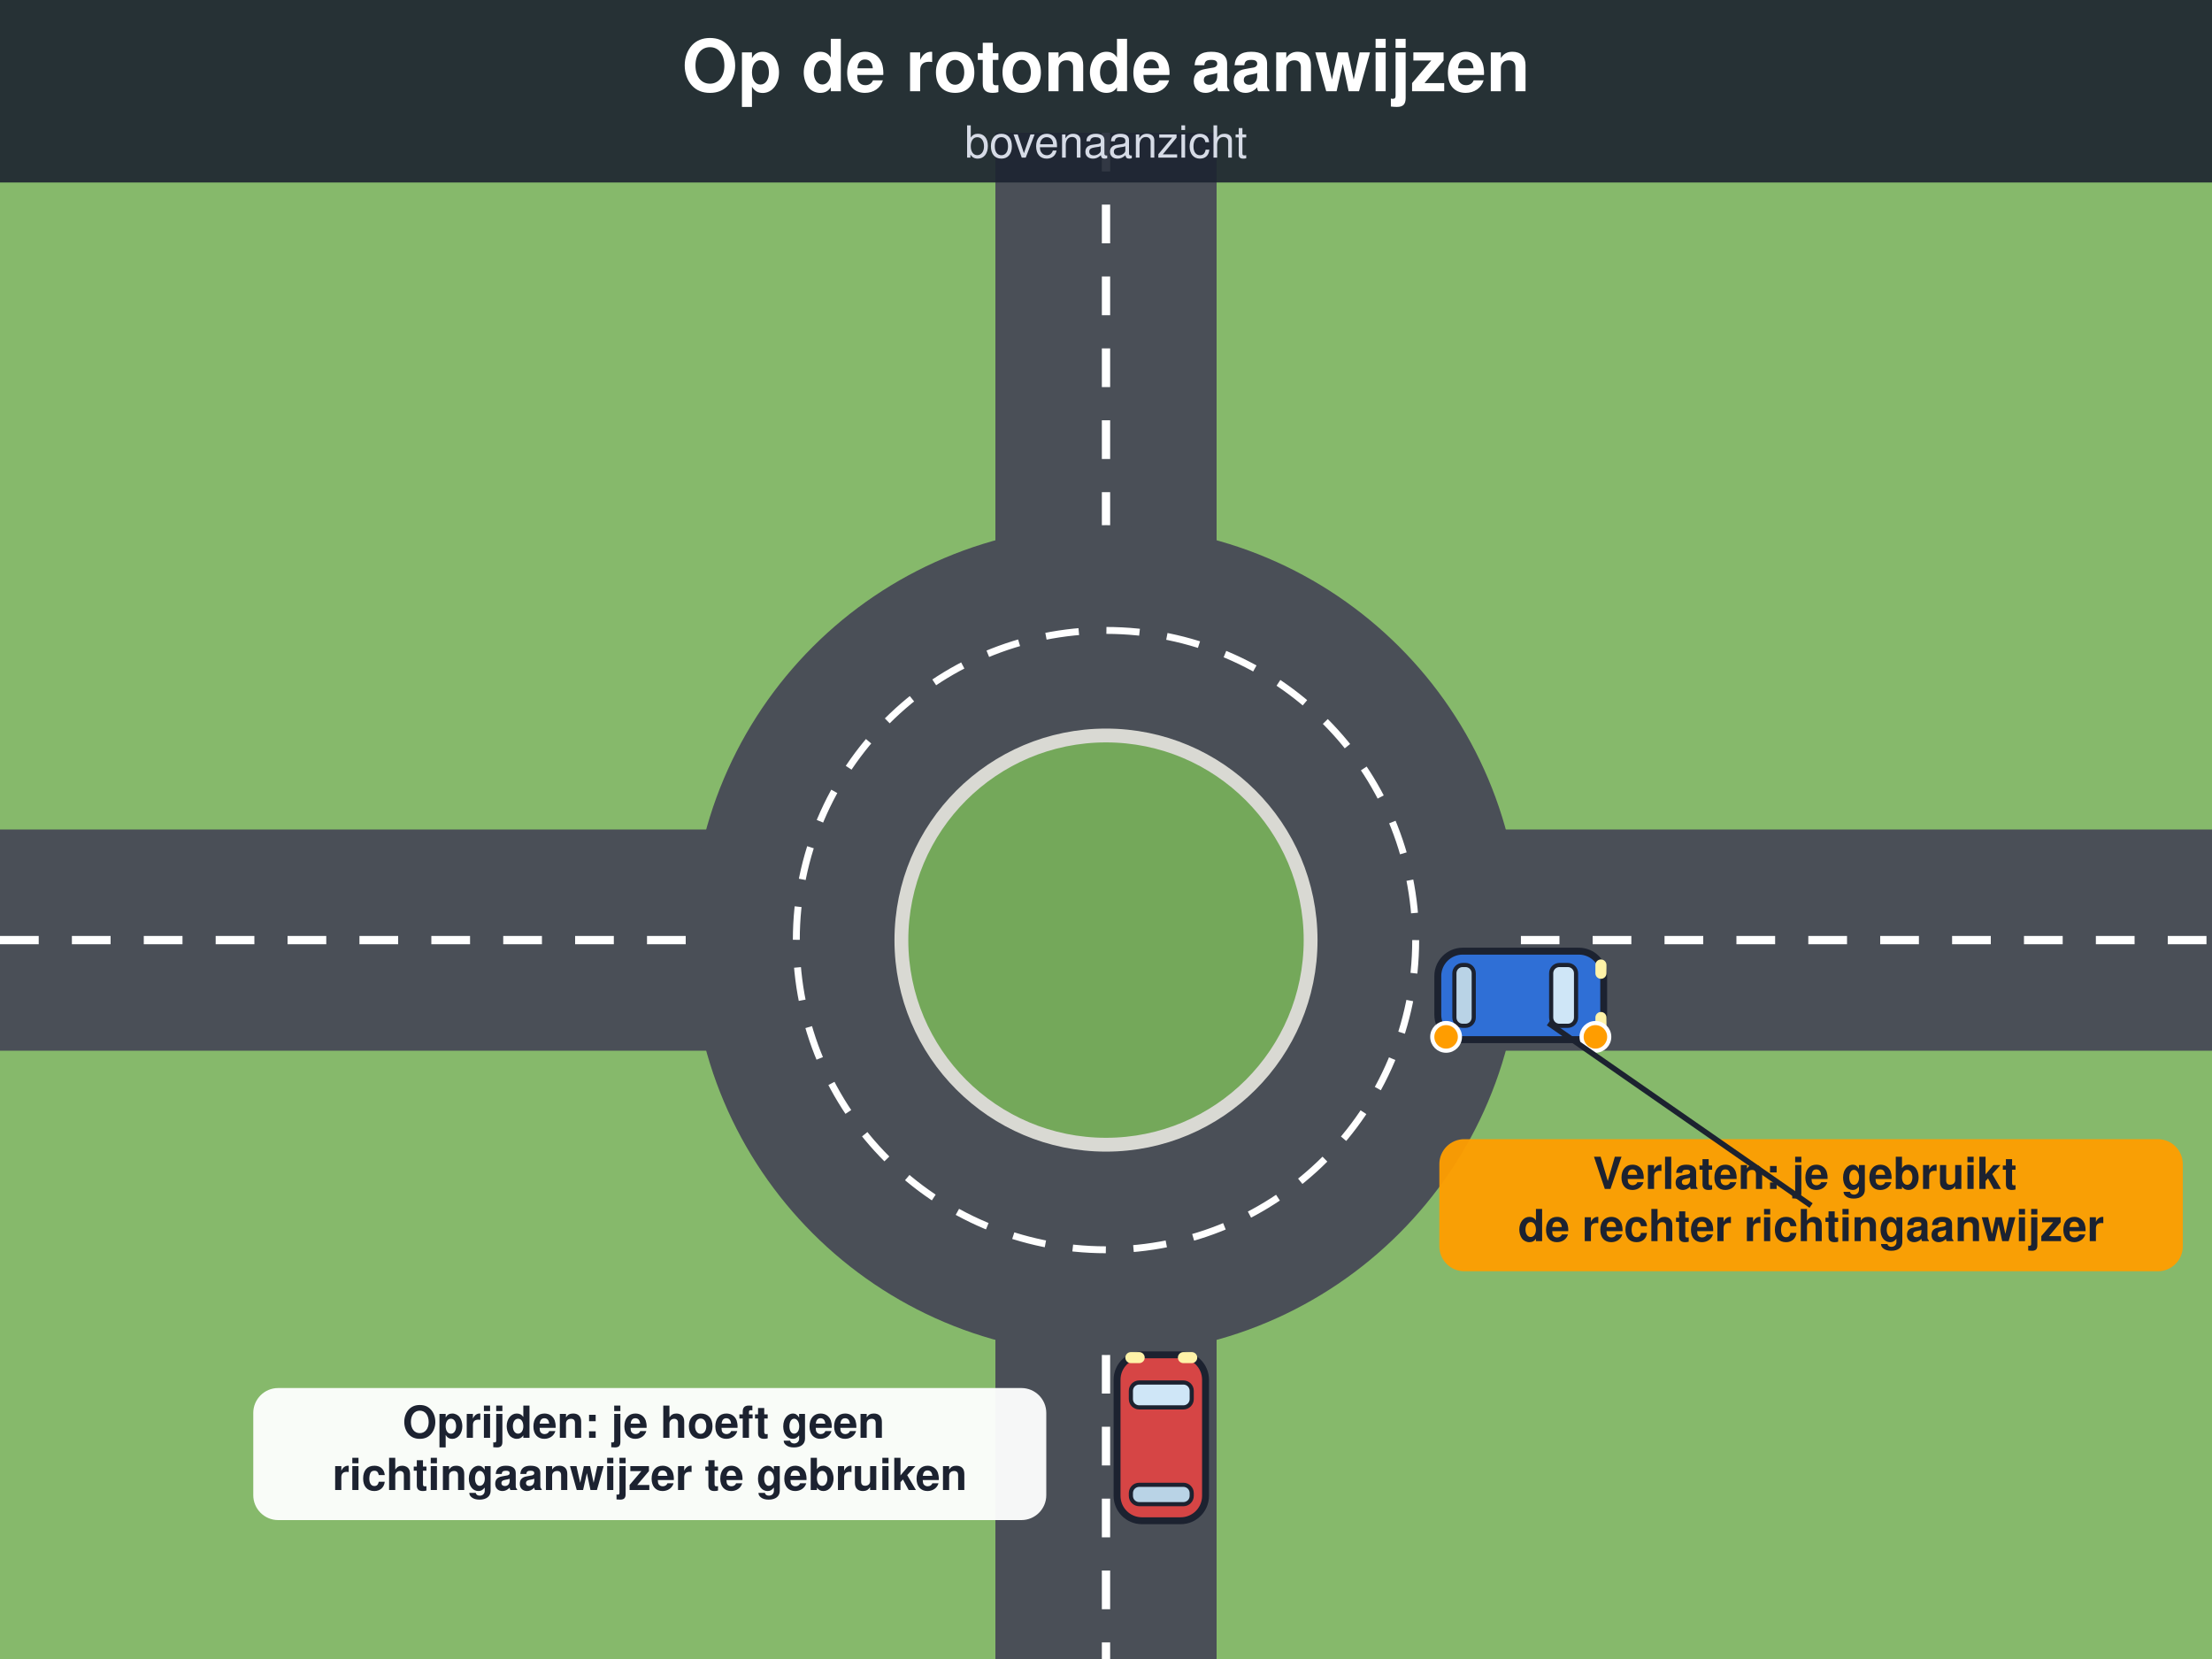
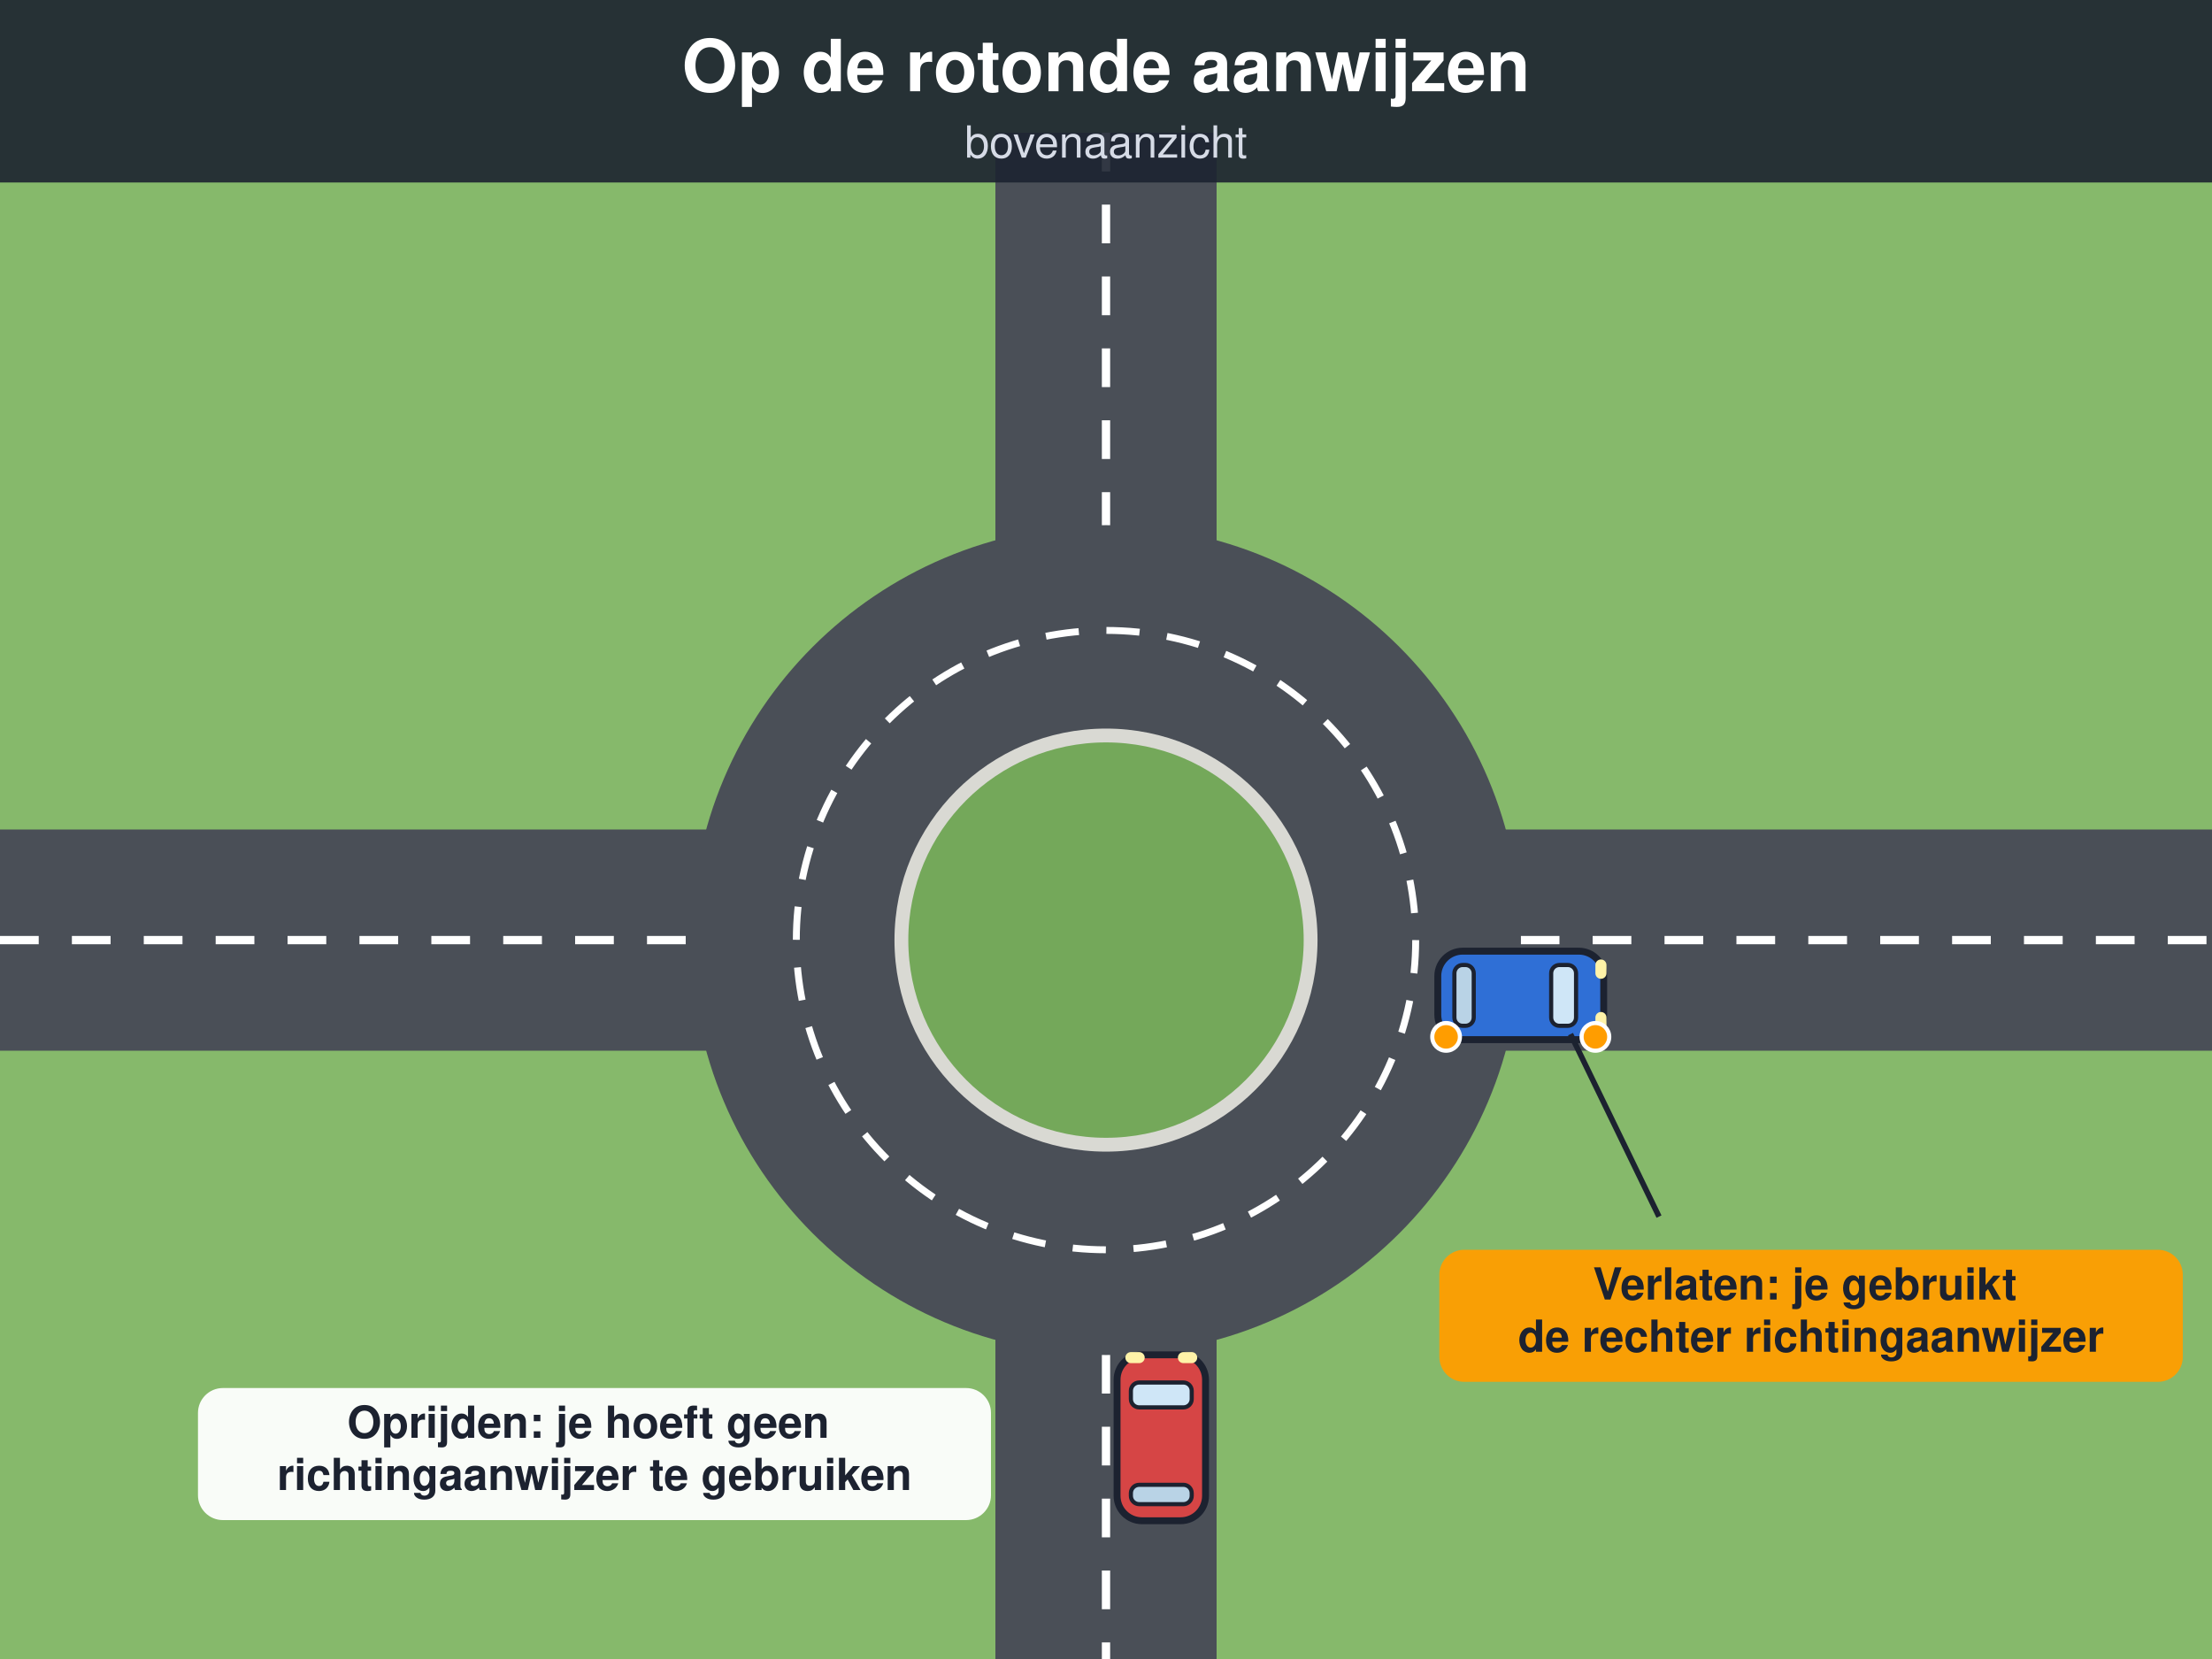
<svg xmlns="http://www.w3.org/2000/svg" viewBox="0 0 800 600" width="800" height="600" role="img" aria-labelledby="t d">
  <rect width="800" height="600" fill="#86b96b" />
  <rect x="360" y="48" width="80" height="552" fill="#4a4f57" />
  <rect x="0" y="300" width="800" height="80" fill="#4a4f57" />
  <line x1="400" y1="48" x2="400" y2="190" stroke="#fff" stroke-width="3" stroke-dasharray="14 12" />
  <line x1="400" y1="490" x2="400" y2="600" stroke="#fff" stroke-width="3" stroke-dasharray="14 12" />
  <line x1="0" y1="340" x2="250" y2="340" stroke="#fff" stroke-width="3" stroke-dasharray="14 12" />
  <line x1="550" y1="340" x2="800" y2="340" stroke="#fff" stroke-width="3" stroke-dasharray="14 12" />
  <circle cx="400" cy="340" r="112" fill="none" stroke="#4a4f57" stroke-width="76" />
  <circle cx="400" cy="340" r="112" fill="none" stroke="#fff" stroke-width="2.5" stroke-dasharray="12 10" />
  <circle cx="400" cy="340" r="74" fill="#74a85a" stroke="#d9d9d3" stroke-width="5" />
  <g transform="translate(420 520) rotate(0)">
    <rect x="-16" y="-30" width="32" height="60" rx="9" fill="#d64545" stroke="#1c2230" stroke-width="2.5" />
    <rect x="-11" y="-20" width="22" height="9" rx="3" fill="#cfe6f7" stroke="#1c2230" stroke-width="1.5" />
    <rect x="-11" y="17" width="22" height="7" rx="3" fill="#b9d3e6" stroke="#1c2230" stroke-width="1.5" />
    <rect x="-13" y="-31" width="7" height="4" rx="2" fill="#fff3a8" />
    <rect x="6" y="-31" width="7" height="4" rx="2" fill="#fff3a8" />
  </g>
  <g transform="translate(550 360) rotate(90)">
    <rect x="-16" y="-30" width="32" height="60" rx="9" fill="#2f6fd6" stroke="#1c2230" stroke-width="2.5" />
    <rect x="-11" y="-20" width="22" height="9" rx="3" fill="#cfe6f7" stroke="#1c2230" stroke-width="1.5" />
    <rect x="-11" y="17" width="22" height="7" rx="3" fill="#b9d3e6" stroke="#1c2230" stroke-width="1.5" />
    <rect x="-13" y="-31" width="7" height="4" rx="2" fill="#fff3a8" />
    <rect x="6" y="-31" width="7" height="4" rx="2" fill="#fff3a8" />
    <circle cx="15" cy="-27" r="5" fill="#ff9d00" stroke="#fff" stroke-width="1.5" />
    <circle cx="15" cy="27" r="5" fill="#ff9d00" stroke="#fff" stroke-width="1.5" />
  </g>
-   <rect x="91.6" y="502" width="286.8" height="47.76" rx="9" fill="#fff" opacity="0.95" />
-   <text x="235" y="520" font-family="Segoe UI, Helvetica, Arial, sans-serif" font-size="16" font-weight="700" fill="#1c2230" text-anchor="middle">
-     <tspan x="235" dy="0">Oprijden: je hoeft geen</tspan>
-     <tspan x="235" dy="18.88">richtingaanwijzer te gebruiken</tspan>
+   <rect x="71.6" y="502" width="286.8" height="47.76" rx="9" fill="#fff" opacity="0.95" />
+   <text x="215" y="520" font-family="Segoe UI, Helvetica, Arial, sans-serif" font-size="16" font-weight="700" fill="#1c2230" text-anchor="middle">
+     <tspan x="215" dy="0">Oprijden: je hoeft geen</tspan>
+     <tspan x="215" dy="18.88">richtingaanwijzer te gebruiken</tspan>
  </text>
-   <rect x="520.56" y="412" width="268.88" height="47.76" rx="9" fill="#ff9d00" opacity="0.95" />
-   <text x="655" y="430" font-family="Segoe UI, Helvetica, Arial, sans-serif" font-size="16" font-weight="700" fill="#1c2230" text-anchor="middle">
+   <line x1="600" y1="440" x2="568" y2="374" stroke="#1c2230" stroke-width="2" />
+   <rect x="520.56" y="452" width="268.88" height="47.76" rx="9" fill="#ff9d00" opacity="0.95" />
+   <text x="655" y="470" font-family="Segoe UI, Helvetica, Arial, sans-serif" font-size="16" font-weight="700" fill="#1c2230" text-anchor="middle">
    <tspan x="655" dy="0">Verlaten: je gebruikt</tspan>
    <tspan x="655" dy="18.88">de rechter richtingaanwijzer</tspan>
  </text>
-   <line x1="655" y1="436" x2="560" y2="370" stroke="#1c2230" stroke-width="2" />
  <rect x="0" y="0" width="800" height="66" fill="#1c2230" opacity="0.9" />
  <text x="400" y="33" font-family="Segoe UI, Helvetica, Arial, sans-serif" font-size="26" font-weight="700" fill="#fff" text-anchor="middle">
    <tspan x="400" dy="0">Op de rotonde aanwijzen</tspan>
  </text>
  <text x="400" y="57" font-family="Segoe UI, Helvetica, Arial, sans-serif" font-size="16" font-weight="500" fill="#d6dbe6" text-anchor="middle">
    <tspan x="400" dy="0">bovenaanzicht</tspan>
  </text>
</svg>
